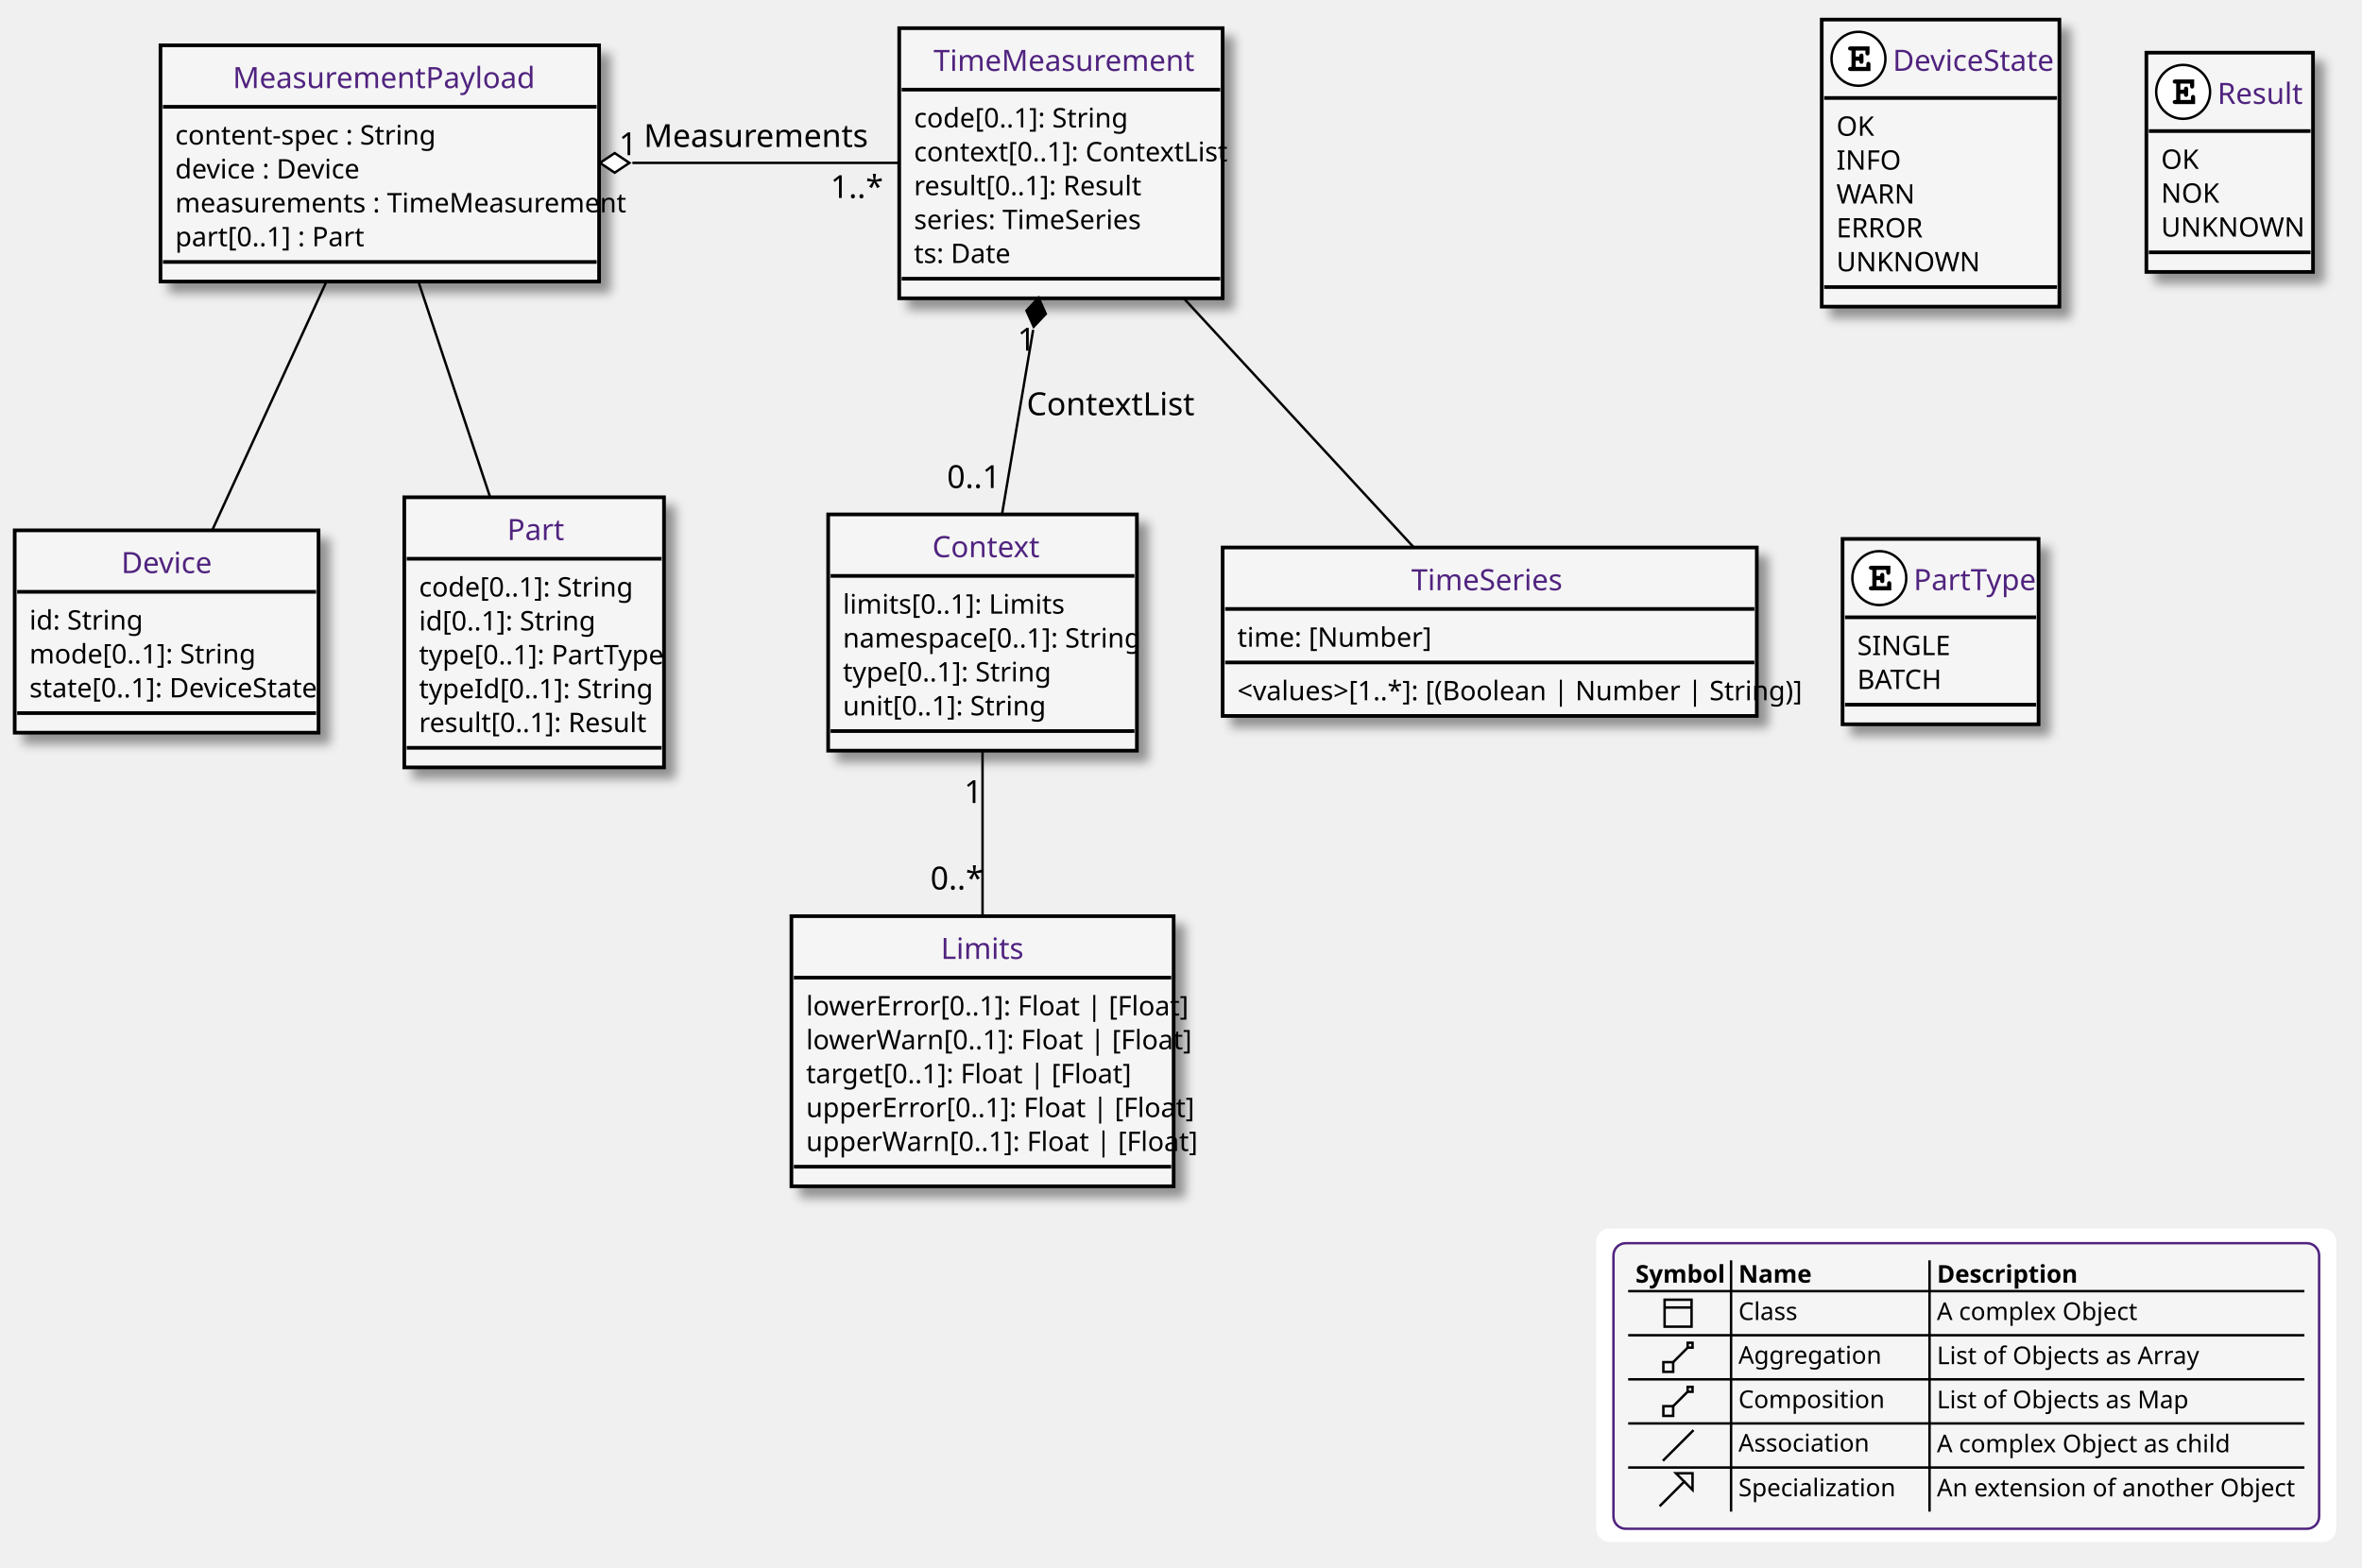
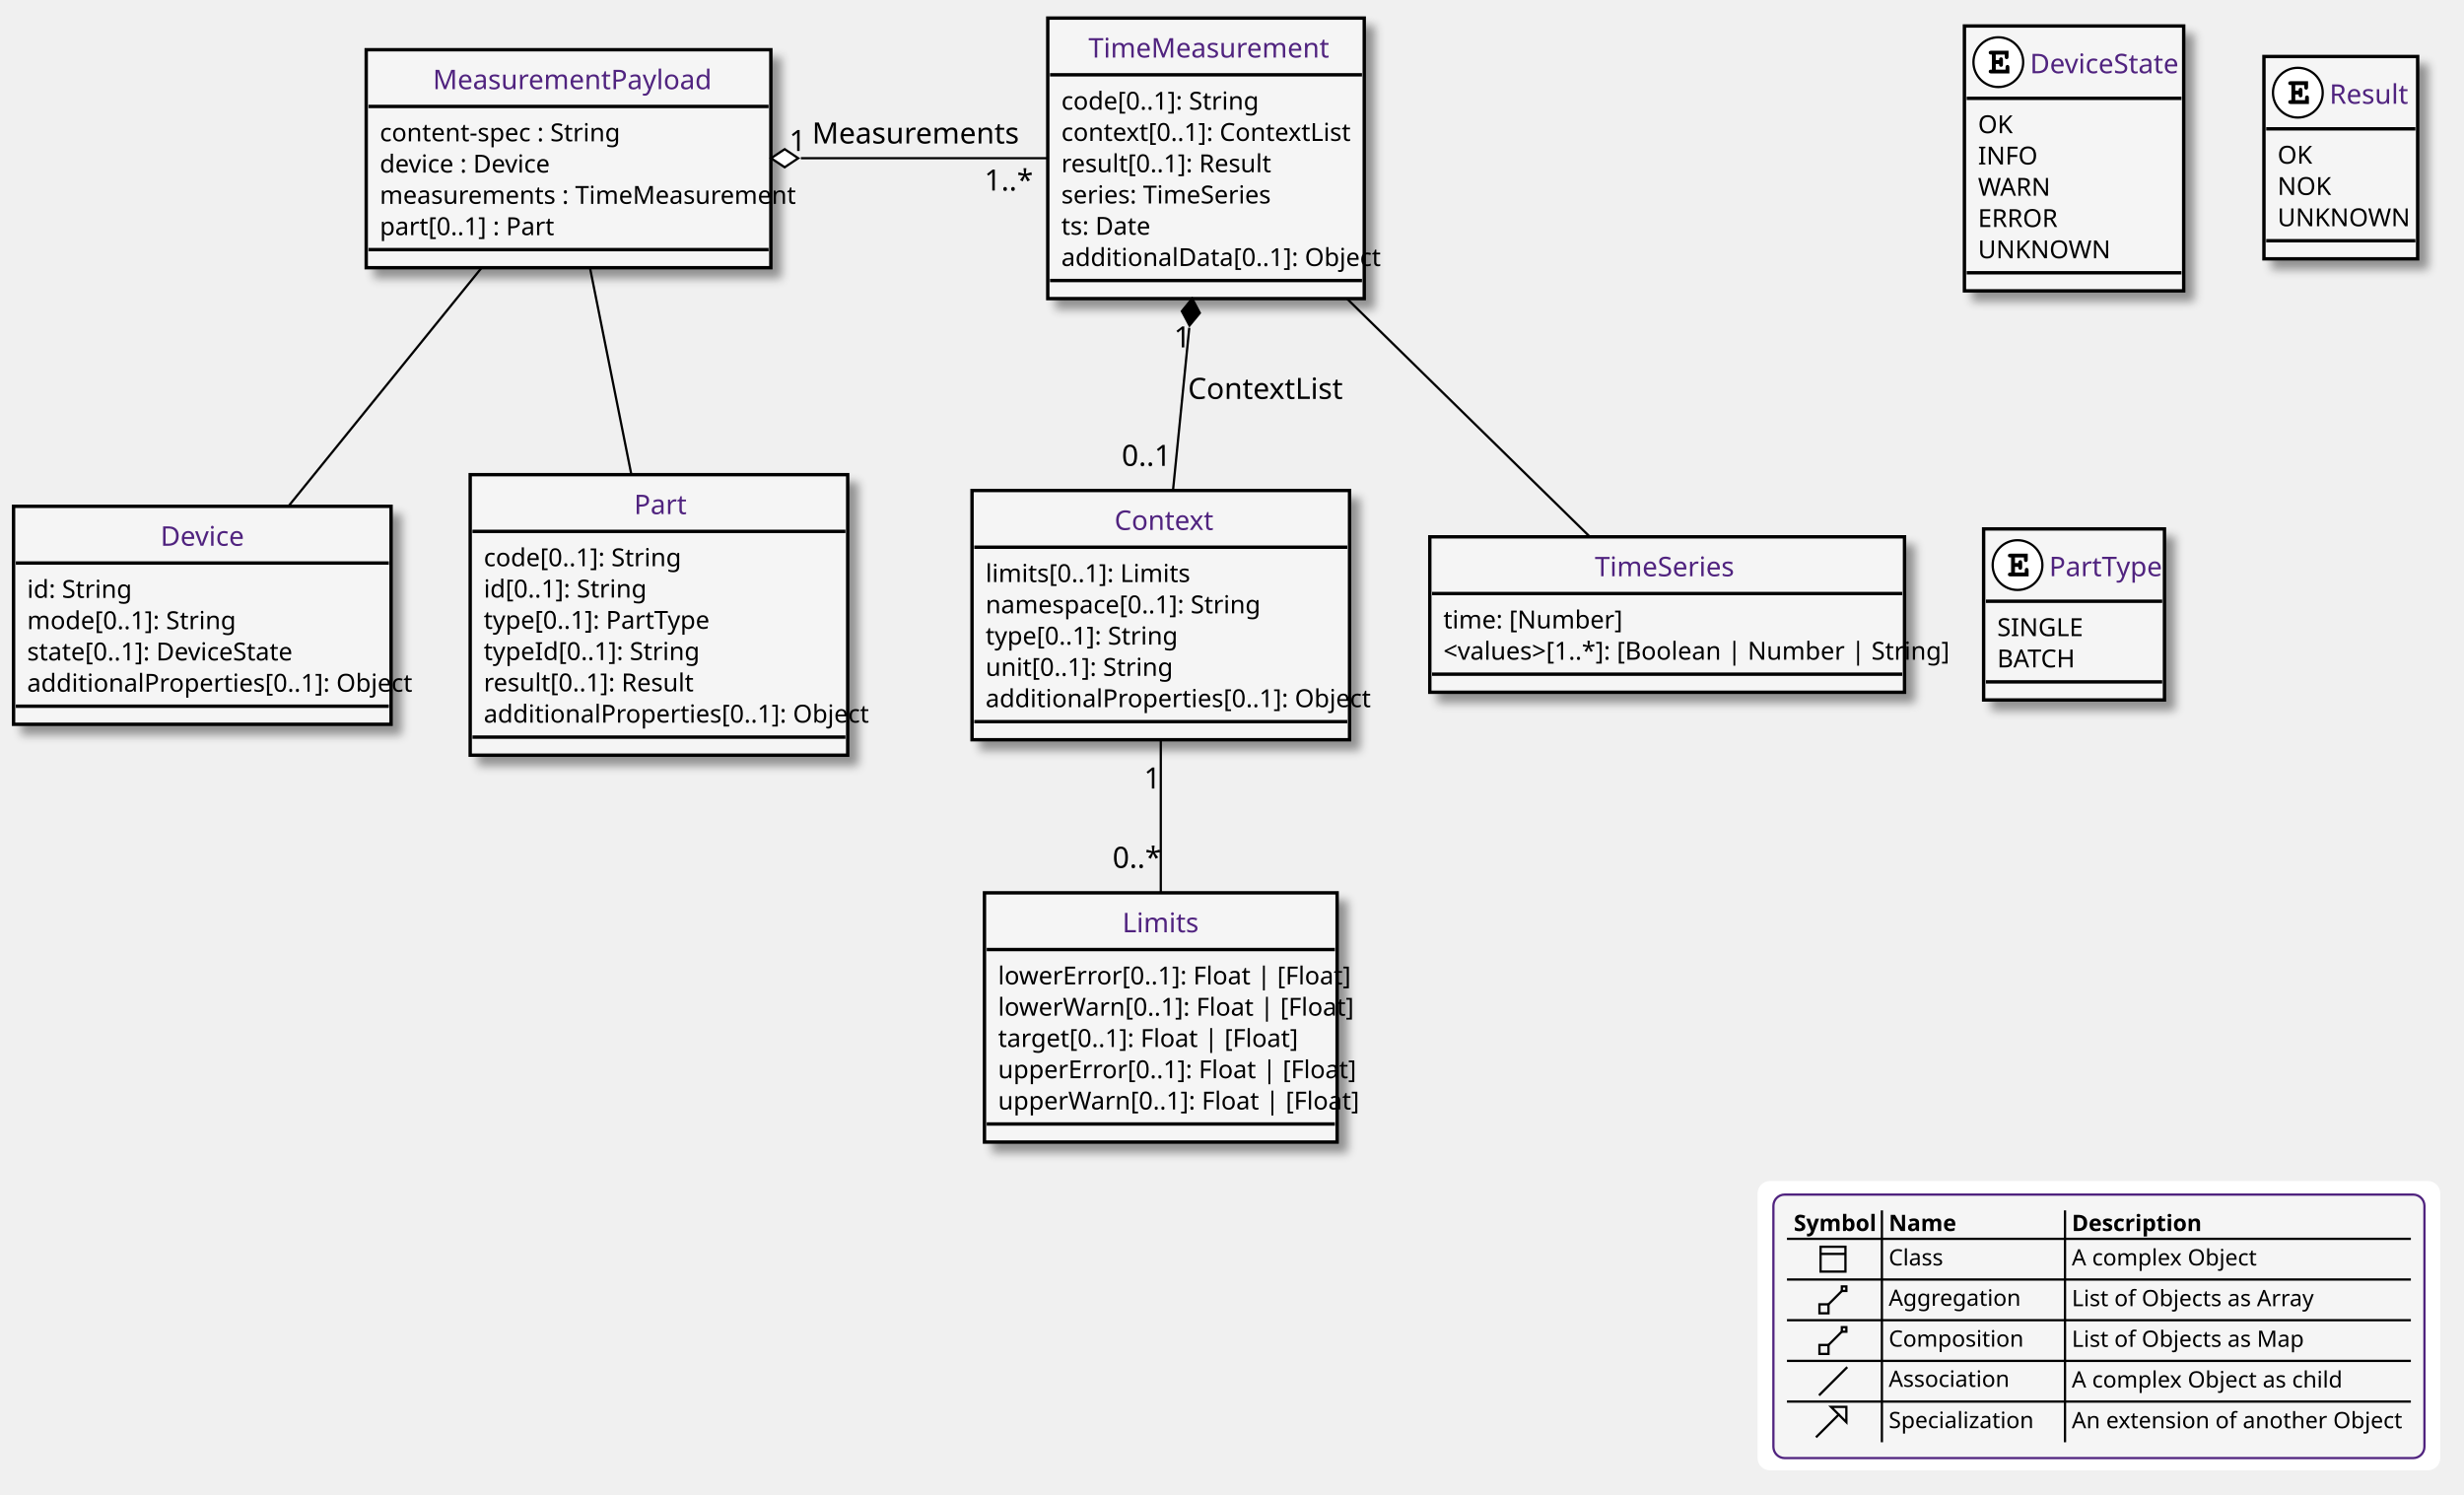
- <svg xmlns="http://www.w3.org/2000/svg" contentScriptType="application/ecmascript" contentStyleType="text/css" height="640px" preserveAspectRatio="none" style="width:964px;height:640px;" version="1.1" viewBox="0 0 964 640" width="964px" zoomAndPan="magnify">
+ <svg xmlns="http://www.w3.org/2000/svg" contentScriptType="application/ecmascript" contentStyleType="text/css" height="661px" preserveAspectRatio="none" style="width:1090px;height:661px;" version="1.1" viewBox="0 0 1090 661" width="1090px" zoomAndPan="magnify">
  <defs>
-     <filter height="300%" id="fzec1a12ocsfh" width="300%" x="-1" y="-1">
+     <filter height="300%" id="f153x2ubafieo0" width="300%" x="-1" y="-1">
      <feGaussianBlur result="blurOut" stdDeviation="2.0" />
      <feColorMatrix in="blurOut" result="blurOut2" type="matrix" values="0 0 0 0 0 0 0 0 0 0 0 0 0 0 0 0 0 0 .4 0" />
      <feOffset dx="4.0" dy="4.0" in="blurOut2" result="blurOut3" />
      <feBlend in="SourceGraphic" in2="blurOut3" mode="normal" />
    </filter>
  </defs>
  <g>
-     <rect fill="#F5F5F5" filter="url(#fzec1a12ocsfh)" height="82.602" id="Device" style="stroke: #000000; stroke-width: 1.5;" width="124" x="6" y="216.5" />
-     <text fill="#50237F" font-family="sans-serif" font-size="12" lengthAdjust="spacingAndGlyphs" textLength="37" x="49.5" y="233.957">Device</text>
-     <line style="stroke: #000000; stroke-width: 1.5;" x1="7" x2="129" y1="241.594" y2="241.594" />
-     <text fill="#000000" font-family="sans-serif" font-size="11" lengthAdjust="spacingAndGlyphs" textLength="42" x="12" y="257.013">id: String</text>
-     <text fill="#000000" font-family="sans-serif" font-size="11" lengthAdjust="spacingAndGlyphs" textLength="84" x="12" y="270.849">mode[0..1]: String</text>
-     <text fill="#000000" font-family="sans-serif" font-size="11" lengthAdjust="spacingAndGlyphs" textLength="112" x="12" y="284.685">state[0..1]: DeviceState</text>
-     <line style="stroke: #000000; stroke-width: 1.5;" x1="7" x2="129" y1="291.102" y2="291.102" />
-     <rect fill="#F5F5F5" filter="url(#fzec1a12ocsfh)" height="96.438" id="Context" style="stroke: #000000; stroke-width: 1.5;" width="126" x="338" y="210" />
-     <text fill="#50237F" font-family="sans-serif" font-size="12" lengthAdjust="spacingAndGlyphs" textLength="41" x="380.5" y="227.457">Context</text>
-     <line style="stroke: #000000; stroke-width: 1.5;" x1="339" x2="463" y1="235.094" y2="235.094" />
-     <text fill="#000000" font-family="sans-serif" font-size="11" lengthAdjust="spacingAndGlyphs" textLength="80" x="344" y="250.513">limits[0..1]: Limits</text>
-     <text fill="#000000" font-family="sans-serif" font-size="11" lengthAdjust="spacingAndGlyphs" textLength="114" x="344" y="264.349">namespace[0..1]: String</text>
-     <text fill="#000000" font-family="sans-serif" font-size="11" lengthAdjust="spacingAndGlyphs" textLength="79" x="344" y="278.185">type[0..1]: String</text>
-     <text fill="#000000" font-family="sans-serif" font-size="11" lengthAdjust="spacingAndGlyphs" textLength="75" x="344" y="292.021">unit[0..1]: String</text>
-     <line style="stroke: #000000; stroke-width: 1.5;" x1="339" x2="463" y1="298.438" y2="298.438" />
-     <rect fill="#F5F5F5" filter="url(#fzec1a12ocsfh)" height="110.273" id="Limits" style="stroke: #000000; stroke-width: 1.5;" width="156" x="323" y="374" />
-     <text fill="#50237F" font-family="sans-serif" font-size="12" lengthAdjust="spacingAndGlyphs" textLength="34" x="384" y="391.457">Limits</text>
-     <line style="stroke: #000000; stroke-width: 1.5;" x1="324" x2="478" y1="399.094" y2="399.094" />
-     <text fill="#000000" font-family="sans-serif" font-size="11" lengthAdjust="spacingAndGlyphs" textLength="142" x="329" y="414.513">lowerError[0..1]: Float | [Float]</text>
-     <text fill="#000000" font-family="sans-serif" font-size="11" lengthAdjust="spacingAndGlyphs" textLength="144" x="329" y="428.349">lowerWarn[0..1]: Float | [Float]</text>
-     <text fill="#000000" font-family="sans-serif" font-size="11" lengthAdjust="spacingAndGlyphs" textLength="121" x="329" y="442.185">target[0..1]:  Float | [Float]</text>
-     <text fill="#000000" font-family="sans-serif" font-size="11" lengthAdjust="spacingAndGlyphs" textLength="142" x="329" y="456.021">upperError[0..1]: Float | [Float]</text>
-     <text fill="#000000" font-family="sans-serif" font-size="11" lengthAdjust="spacingAndGlyphs" textLength="144" x="329" y="469.856">upperWarn[0..1]: Float | [Float]</text>
-     <line style="stroke: #000000; stroke-width: 1.5;" x1="324" x2="478" y1="476.273" y2="476.273" />
-     <rect fill="#F5F5F5" filter="url(#fzec1a12ocsfh)" height="110.273" id="Part" style="stroke: #000000; stroke-width: 1.5;" width="106" x="165" y="203" />
-     <text fill="#50237F" font-family="sans-serif" font-size="12" lengthAdjust="spacingAndGlyphs" textLength="22" x="207" y="220.457">Part</text>
-     <line style="stroke: #000000; stroke-width: 1.5;" x1="166" x2="270" y1="228.094" y2="228.094" />
-     <text fill="#000000" font-family="sans-serif" font-size="11" lengthAdjust="spacingAndGlyphs" textLength="82" x="171" y="243.513">code[0..1]: String</text>
-     <text fill="#000000" font-family="sans-serif" font-size="11" lengthAdjust="spacingAndGlyphs" textLength="66" x="171" y="257.349">id[0..1]: String</text>
-     <text fill="#000000" font-family="sans-serif" font-size="11" lengthAdjust="spacingAndGlyphs" textLength="94" x="171" y="271.185">type[0..1]: PartType</text>
-     <text fill="#000000" font-family="sans-serif" font-size="11" lengthAdjust="spacingAndGlyphs" textLength="87" x="171" y="285.021">typeId[0..1]: String</text>
-     <text fill="#000000" font-family="sans-serif" font-size="11" lengthAdjust="spacingAndGlyphs" textLength="87" x="171" y="298.856">result[0..1]: Result</text>
-     <line style="stroke: #000000; stroke-width: 1.5;" x1="166" x2="270" y1="305.273" y2="305.273" />
-     <rect fill="#F5F5F5" filter="url(#fzec1a12ocsfh)" height="117.18" id="DeviceState" style="stroke: #000000; stroke-width: 1.5;" width="97" x="743.5" y="8" />
-     <ellipse cx="758.5" cy="24" fill="#FFFFFF" rx="11" ry="11" style="stroke: #000000; stroke-width: 1.0;" />
-     <path d="M757.359,24.797 L757.359,27.297 L761.688,27.297 L761.688,26.375 Q761.688,25.766 761.93,25.5 Q762.172,25.234 762.547,25.234 Q762.922,25.234 763.156,25.5 Q763.391,25.766 763.391,26.375 L763.391,29 L755.391,29 Q754.766,29 754.508,28.766 Q754.25,28.531 754.25,28.141 Q754.25,27.766 754.516,27.531 Q754.781,27.297 755.391,27.297 L755.656,27.297 L755.656,20.641 L755.391,20.641 Q754.766,20.641 754.508,20.406 Q754.25,20.172 754.25,19.781 Q754.25,19.406 754.508,19.172 Q754.766,18.938 755.391,18.938 L763.016,18.938 L763.016,21.531 Q763.016,22.141 762.789,22.398 Q762.562,22.656 762.172,22.656 Q761.797,22.656 761.562,22.398 Q761.328,22.141 761.328,21.531 L761.328,20.641 L757.359,20.641 L757.359,23.094 L758.844,23.094 Q758.844,22.438 758.969,22.25 Q759.234,21.844 759.703,21.844 Q760.078,21.844 760.312,22.102 Q760.547,22.359 760.547,22.969 L760.547,24.938 Q760.547,25.484 760.422,25.672 Q760.156,26.062 759.703,26.062 Q759.234,26.062 758.969,25.656 Q758.844,25.469 758.844,24.797 L757.359,24.797 Z " />
-     <text fill="#50237F" font-family="sans-serif" font-size="12" lengthAdjust="spacingAndGlyphs" textLength="65" x="772.5" y="28.91">DeviceState</text>
-     <line style="stroke: #000000; stroke-width: 1.5;" x1="744.5" x2="839.5" y1="40" y2="40" />
-     <text fill="#000000" font-family="sans-serif" font-size="11" lengthAdjust="spacingAndGlyphs" textLength="15" x="749.5" y="55.419">OK</text>
-     <text fill="#000000" font-family="sans-serif" font-size="11" lengthAdjust="spacingAndGlyphs" textLength="23" x="749.5" y="69.255">INFO</text>
-     <text fill="#000000" font-family="sans-serif" font-size="11" lengthAdjust="spacingAndGlyphs" textLength="32" x="749.5" y="83.091">WARN</text>
-     <text fill="#000000" font-family="sans-serif" font-size="11" lengthAdjust="spacingAndGlyphs" textLength="35" x="749.5" y="96.927">ERROR</text>
-     <text fill="#000000" font-family="sans-serif" font-size="11" lengthAdjust="spacingAndGlyphs" textLength="53" x="749.5" y="110.763">UNKNOWN</text>
-     <line style="stroke: #000000; stroke-width: 1.5;" x1="744.5" x2="839.5" y1="117.18" y2="117.18" />
-     <rect fill="#F5F5F5" filter="url(#fzec1a12ocsfh)" height="89.508" id="Result" style="stroke: #000000; stroke-width: 1.5;" width="68" x="876" y="21.5" />
-     <ellipse cx="891" cy="37.5" fill="#FFFFFF" rx="11" ry="11" style="stroke: #000000; stroke-width: 1.0;" />
-     <path d="M889.859,38.297 L889.859,40.797 L894.188,40.797 L894.188,39.875 Q894.188,39.266 894.43,39 Q894.672,38.734 895.047,38.734 Q895.422,38.734 895.656,39 Q895.891,39.266 895.891,39.875 L895.891,42.5 L887.891,42.5 Q887.266,42.5 887.008,42.266 Q886.75,42.031 886.75,41.641 Q886.75,41.266 887.016,41.031 Q887.281,40.797 887.891,40.797 L888.156,40.797 L888.156,34.141 L887.891,34.141 Q887.266,34.141 887.008,33.906 Q886.75,33.672 886.75,33.281 Q886.75,32.906 887.008,32.672 Q887.266,32.438 887.891,32.438 L895.516,32.438 L895.516,35.031 Q895.516,35.641 895.289,35.898 Q895.062,36.156 894.672,36.156 Q894.297,36.156 894.062,35.898 Q893.828,35.641 893.828,35.031 L893.828,34.141 L889.859,34.141 L889.859,36.594 L891.344,36.594 Q891.344,35.938 891.469,35.75 Q891.734,35.344 892.203,35.344 Q892.578,35.344 892.812,35.602 Q893.047,35.859 893.047,36.469 L893.047,38.438 Q893.047,38.984 892.922,39.172 Q892.656,39.562 892.203,39.562 Q891.734,39.562 891.469,39.156 Q891.344,38.969 891.344,38.297 L889.859,38.297 Z " />
-     <text fill="#50237F" font-family="sans-serif" font-size="12" lengthAdjust="spacingAndGlyphs" textLength="36" x="905" y="42.41">Result</text>
-     <line style="stroke: #000000; stroke-width: 1.5;" x1="877" x2="943" y1="53.5" y2="53.5" />
-     <text fill="#000000" font-family="sans-serif" font-size="11" lengthAdjust="spacingAndGlyphs" textLength="15" x="882" y="68.919">OK</text>
-     <text fill="#000000" font-family="sans-serif" font-size="11" lengthAdjust="spacingAndGlyphs" textLength="22" x="882" y="82.755">NOK</text>
-     <text fill="#000000" font-family="sans-serif" font-size="11" lengthAdjust="spacingAndGlyphs" textLength="53" x="882" y="96.591">UNKNOWN</text>
-     <line style="stroke: #000000; stroke-width: 1.5;" x1="877" x2="943" y1="103.008" y2="103.008" />
-     <rect fill="#F5F5F5" filter="url(#fzec1a12ocsfh)" height="75.672" id="PartType" style="stroke: #000000; stroke-width: 1.5;" width="80" x="752" y="220" />
-     <ellipse cx="767" cy="236" fill="#FFFFFF" rx="11" ry="11" style="stroke: #000000; stroke-width: 1.0;" />
-     <path d="M765.859,236.797 L765.859,239.297 L770.188,239.297 L770.188,238.375 Q770.188,237.766 770.43,237.5 Q770.672,237.234 771.047,237.234 Q771.422,237.234 771.656,237.5 Q771.891,237.766 771.891,238.375 L771.891,241 L763.891,241 Q763.266,241 763.008,240.766 Q762.75,240.531 762.75,240.141 Q762.75,239.766 763.016,239.531 Q763.281,239.297 763.891,239.297 L764.156,239.297 L764.156,232.641 L763.891,232.641 Q763.266,232.641 763.008,232.406 Q762.75,232.172 762.75,231.781 Q762.75,231.406 763.008,231.172 Q763.266,230.938 763.891,230.938 L771.516,230.938 L771.516,233.531 Q771.516,234.141 771.289,234.398 Q771.062,234.656 770.672,234.656 Q770.297,234.656 770.062,234.398 Q769.828,234.141 769.828,233.531 L769.828,232.641 L765.859,232.641 L765.859,235.094 L767.344,235.094 Q767.344,234.438 767.469,234.25 Q767.734,233.844 768.203,233.844 Q768.578,233.844 768.812,234.102 Q769.047,234.359 769.047,234.969 L769.047,236.938 Q769.047,237.484 768.922,237.672 Q768.656,238.062 768.203,238.062 Q767.734,238.062 767.469,237.656 Q767.344,237.469 767.344,236.797 L765.859,236.797 Z " />
-     <text fill="#50237F" font-family="sans-serif" font-size="12" lengthAdjust="spacingAndGlyphs" textLength="48" x="781" y="240.91">PartType</text>
-     <line style="stroke: #000000; stroke-width: 1.5;" x1="753" x2="831" y1="252" y2="252" />
-     <text fill="#000000" font-family="sans-serif" font-size="11" lengthAdjust="spacingAndGlyphs" textLength="36" x="758" y="267.419">SINGLE</text>
-     <text fill="#000000" font-family="sans-serif" font-size="11" lengthAdjust="spacingAndGlyphs" textLength="35" x="758" y="281.255">BATCH</text>
-     <line style="stroke: #000000; stroke-width: 1.5;" x1="753" x2="831" y1="287.672" y2="287.672" />
-     <rect fill="#F5F5F5" filter="url(#fzec1a12ocsfh)" height="96.438" id="MeasurementPayload" style="stroke: #000000; stroke-width: 1.5;" width="179" x="65.5" y="18.5" />
-     <text fill="#50237F" font-family="sans-serif" font-size="12" lengthAdjust="spacingAndGlyphs" textLength="120" x="95" y="35.957">MeasurementPayload</text>
-     <line style="stroke: #000000; stroke-width: 1.5;" x1="66.5" x2="243.5" y1="43.594" y2="43.594" />
-     <text fill="#000000" font-family="sans-serif" font-size="11" lengthAdjust="spacingAndGlyphs" textLength="101" x="71.5" y="59.013">content-spec : String</text>
-     <text fill="#000000" font-family="sans-serif" font-size="11" lengthAdjust="spacingAndGlyphs" textLength="74" x="71.5" y="72.849">device : Device</text>
-     <text fill="#000000" font-family="sans-serif" font-size="11" lengthAdjust="spacingAndGlyphs" textLength="167" x="71.5" y="86.685">measurements : TimeMeasurement</text>
-     <text fill="#000000" font-family="sans-serif" font-size="11" lengthAdjust="spacingAndGlyphs" textLength="71" x="71.5" y="100.52">part[0..1] : Part</text>
-     <line style="stroke: #000000; stroke-width: 1.5;" x1="66.5" x2="243.5" y1="106.938" y2="106.938" />
-     <rect fill="#F5F5F5" filter="url(#fzec1a12ocsfh)" height="110.273" id="TimeMeasurement" style="stroke: #000000; stroke-width: 1.5;" width="132" x="367" y="11.5" />
-     <text fill="#50237F" font-family="sans-serif" font-size="12" lengthAdjust="spacingAndGlyphs" textLength="104" x="381" y="28.957">TimeMeasurement</text>
-     <line style="stroke: #000000; stroke-width: 1.5;" x1="368" x2="498" y1="36.594" y2="36.594" />
-     <text fill="#000000" font-family="sans-serif" font-size="11" lengthAdjust="spacingAndGlyphs" textLength="82" x="373" y="52.013">code[0..1]: String</text>
-     <text fill="#000000" font-family="sans-serif" font-size="11" lengthAdjust="spacingAndGlyphs" textLength="120" x="373" y="65.849">context[0..1]: ContextList</text>
-     <text fill="#000000" font-family="sans-serif" font-size="11" lengthAdjust="spacingAndGlyphs" textLength="87" x="373" y="79.685">result[0..1]: Result</text>
-     <text fill="#000000" font-family="sans-serif" font-size="11" lengthAdjust="spacingAndGlyphs" textLength="89" x="373" y="93.52">series: TimeSeries</text>
-     <text fill="#000000" font-family="sans-serif" font-size="11" lengthAdjust="spacingAndGlyphs" textLength="37" x="373" y="107.356">ts: Date</text>
-     <line style="stroke: #000000; stroke-width: 1.5;" x1="368" x2="498" y1="113.773" y2="113.773" />
-     <rect fill="#F5F5F5" filter="url(#fzec1a12ocsfh)" height="68.766" id="TimeSeries" style="stroke: #000000; stroke-width: 1.5;" width="218" x="499" y="223.5" />
-     <text fill="#50237F" font-family="sans-serif" font-size="12" lengthAdjust="spacingAndGlyphs" textLength="64" x="576" y="240.957">TimeSeries</text>
-     <line style="stroke: #000000; stroke-width: 1.5;" x1="500" x2="716" y1="248.594" y2="248.594" />
-     <text fill="#000000" font-family="sans-serif" font-size="11" lengthAdjust="spacingAndGlyphs" textLength="68" x="505" y="264.013">time: [Number]</text>
-     <line style="stroke: #000000; stroke-width: 1.5;" x1="500" x2="716" y1="270.43" y2="270.43" />
-     <text fill="#000000" font-family="sans-serif" font-size="11" lengthAdjust="spacingAndGlyphs" textLength="206" x="505" y="285.849">&lt;values&gt;[1..*]: [(Boolean | Number | String)]</text>
-     <path d="M401,306.076 C401,327.074 401,351.937 401,373.715 " fill="none" id="Context-Limits" style="stroke: #000000; stroke-width: 1.0;" />
-     <text fill="#000000" font-family="sans-serif" font-size="13" lengthAdjust="spacingAndGlyphs" textLength="7" x="393.486" y="327.801">1</text>
-     <text fill="#000000" font-family="sans-serif" font-size="13" lengthAdjust="spacingAndGlyphs" textLength="20" x="379.719" y="363.107">0..*</text>
-     <path d="M421.659,134.659 C417.455,159.556 412.78,187.238 408.943,209.964 " fill="none" id="TimeMeasurement-Context" style="stroke: #000000; stroke-width: 1.0;" />
-     <polygon fill="#000000" points="423.873,121.549,418.929,126.799,421.874,133.381,426.818,128.131,423.873,121.549" style="stroke: #000000; stroke-width: 1.0;" />
-     <text fill="#000000" font-family="sans-serif" font-size="13" lengthAdjust="spacingAndGlyphs" textLength="66" x="419" y="169.495">ContextList</text>
-     <text fill="#000000" font-family="sans-serif" font-size="13" lengthAdjust="spacingAndGlyphs" textLength="7" x="415.255" y="143.127">1</text>
-     <text fill="#000000" font-family="sans-serif" font-size="13" lengthAdjust="spacingAndGlyphs" textLength="22" x="386.494" y="199.222">0..1</text>
-     <path d="M133.271,114.83 C118.927,146.073 100.328,186.585 86.655,216.367 " fill="none" id="MeasurementPayload-Device" style="stroke: #000000; stroke-width: 1.0;" />
-     <path d="M170.735,114.83 C179.628,141.579 190.779,175.121 200.017,202.907 " fill="none" id="MeasurementPayload-Part" style="stroke: #000000; stroke-width: 1.0;" />
-     <path d="M258.087,66.5 C294.437,66.5 334.305,66.5 366.786,66.5 " fill="none" id="MeasurementPayload-TimeMeasurement" style="stroke: #000000; stroke-width: 1.0;" />
-     <polygon fill="#FFFFFF" points="244.875,66.5,250.875,70.5,256.875,66.5,250.875,62.5,244.875,66.5" style="stroke: #000000; stroke-width: 1.0;" />
-     <text fill="#000000" font-family="sans-serif" font-size="13" lengthAdjust="spacingAndGlyphs" textLength="86" x="262.75" y="59.995">Measurements</text>
-     <text fill="#000000" font-family="sans-serif" font-size="13" lengthAdjust="spacingAndGlyphs" textLength="7" x="252.608" y="63.329">1</text>
-     <text fill="#000000" font-family="sans-serif" font-size="13" lengthAdjust="spacingAndGlyphs" textLength="20" x="338.926" y="80.824">1..*</text>
-     <path d="M482.914,121.549 C513.222,154.368 550.957,195.231 577.011,223.443 " fill="none" id="TimeMeasurement-TimeSeries" style="stroke: #000000; stroke-width: 1.0;" />
-     <rect fill="#FFFFFF" height="127" rx="5" ry="5" style="stroke: #FFFFFF; stroke-width: 1.0;" width="301" x="652" y="502" />
-     <svg x="658" y="507">
+     <rect fill="#F5F5F5" filter="url(#f153x2ubafieo0)" height="96.438" id="Device" style="stroke: #000000; stroke-width: 1.5;" width="167" x="6" y="224" />
+     <text fill="#50237F" font-family="sans-serif" font-size="12" lengthAdjust="spacingAndGlyphs" textLength="37" x="71" y="241.457">Device</text>
+     <line style="stroke: #000000; stroke-width: 1.5;" x1="7" x2="172" y1="249.094" y2="249.094" />
+     <text fill="#000000" font-family="sans-serif" font-size="11" lengthAdjust="spacingAndGlyphs" textLength="42" x="12" y="264.513">id: String</text>
+     <text fill="#000000" font-family="sans-serif" font-size="11" lengthAdjust="spacingAndGlyphs" textLength="84" x="12" y="278.349">mode[0..1]: String</text>
+     <text fill="#000000" font-family="sans-serif" font-size="11" lengthAdjust="spacingAndGlyphs" textLength="112" x="12" y="292.185">state[0..1]: DeviceState</text>
+     <text fill="#000000" font-family="sans-serif" font-size="11" lengthAdjust="spacingAndGlyphs" textLength="155" x="12" y="306.021">additionalProperties[0..1]: Object</text>
+     <line style="stroke: #000000; stroke-width: 1.5;" x1="7" x2="172" y1="312.438" y2="312.438" />
+     <rect fill="#F5F5F5" filter="url(#f153x2ubafieo0)" height="110.273" id="Context" style="stroke: #000000; stroke-width: 1.5;" width="167" x="430" y="217" />
+     <text fill="#50237F" font-family="sans-serif" font-size="12" lengthAdjust="spacingAndGlyphs" textLength="41" x="493" y="234.457">Context</text>
+     <line style="stroke: #000000; stroke-width: 1.5;" x1="431" x2="596" y1="242.094" y2="242.094" />
+     <text fill="#000000" font-family="sans-serif" font-size="11" lengthAdjust="spacingAndGlyphs" textLength="80" x="436" y="257.513">limits[0..1]: Limits</text>
+     <text fill="#000000" font-family="sans-serif" font-size="11" lengthAdjust="spacingAndGlyphs" textLength="114" x="436" y="271.349">namespace[0..1]: String</text>
+     <text fill="#000000" font-family="sans-serif" font-size="11" lengthAdjust="spacingAndGlyphs" textLength="79" x="436" y="285.185">type[0..1]: String</text>
+     <text fill="#000000" font-family="sans-serif" font-size="11" lengthAdjust="spacingAndGlyphs" textLength="75" x="436" y="299.021">unit[0..1]: String</text>
+     <text fill="#000000" font-family="sans-serif" font-size="11" lengthAdjust="spacingAndGlyphs" textLength="155" x="436" y="312.856">additionalProperties[0..1]: Object</text>
+     <line style="stroke: #000000; stroke-width: 1.5;" x1="431" x2="596" y1="319.273" y2="319.273" />
+     <rect fill="#F5F5F5" filter="url(#f153x2ubafieo0)" height="110.273" id="Limits" style="stroke: #000000; stroke-width: 1.5;" width="156" x="435.5" y="395" />
+     <text fill="#50237F" font-family="sans-serif" font-size="12" lengthAdjust="spacingAndGlyphs" textLength="34" x="496.5" y="412.457">Limits</text>
+     <line style="stroke: #000000; stroke-width: 1.5;" x1="436.5" x2="590.5" y1="420.094" y2="420.094" />
+     <text fill="#000000" font-family="sans-serif" font-size="11" lengthAdjust="spacingAndGlyphs" textLength="142" x="441.5" y="435.513">lowerError[0..1]: Float | [Float]</text>
+     <text fill="#000000" font-family="sans-serif" font-size="11" lengthAdjust="spacingAndGlyphs" textLength="144" x="441.5" y="449.349">lowerWarn[0..1]: Float | [Float]</text>
+     <text fill="#000000" font-family="sans-serif" font-size="11" lengthAdjust="spacingAndGlyphs" textLength="121" x="441.5" y="463.185">target[0..1]:  Float | [Float]</text>
+     <text fill="#000000" font-family="sans-serif" font-size="11" lengthAdjust="spacingAndGlyphs" textLength="142" x="441.5" y="477.021">upperError[0..1]: Float | [Float]</text>
+     <text fill="#000000" font-family="sans-serif" font-size="11" lengthAdjust="spacingAndGlyphs" textLength="144" x="441.5" y="490.856">upperWarn[0..1]: Float | [Float]</text>
+     <line style="stroke: #000000; stroke-width: 1.5;" x1="436.5" x2="590.5" y1="497.273" y2="497.273" />
+     <rect fill="#F5F5F5" filter="url(#f153x2ubafieo0)" height="124.109" id="Part" style="stroke: #000000; stroke-width: 1.5;" width="167" x="208" y="210" />
+     <text fill="#50237F" font-family="sans-serif" font-size="12" lengthAdjust="spacingAndGlyphs" textLength="22" x="280.5" y="227.457">Part</text>
+     <line style="stroke: #000000; stroke-width: 1.5;" x1="209" x2="374" y1="235.094" y2="235.094" />
+     <text fill="#000000" font-family="sans-serif" font-size="11" lengthAdjust="spacingAndGlyphs" textLength="82" x="214" y="250.513">code[0..1]: String</text>
+     <text fill="#000000" font-family="sans-serif" font-size="11" lengthAdjust="spacingAndGlyphs" textLength="66" x="214" y="264.349">id[0..1]: String</text>
+     <text fill="#000000" font-family="sans-serif" font-size="11" lengthAdjust="spacingAndGlyphs" textLength="94" x="214" y="278.185">type[0..1]: PartType</text>
+     <text fill="#000000" font-family="sans-serif" font-size="11" lengthAdjust="spacingAndGlyphs" textLength="87" x="214" y="292.021">typeId[0..1]: String</text>
+     <text fill="#000000" font-family="sans-serif" font-size="11" lengthAdjust="spacingAndGlyphs" textLength="87" x="214" y="305.856">result[0..1]: Result</text>
+     <text fill="#000000" font-family="sans-serif" font-size="11" lengthAdjust="spacingAndGlyphs" textLength="155" x="214" y="319.692">additionalProperties[0..1]: Object</text>
+     <line style="stroke: #000000; stroke-width: 1.5;" x1="209" x2="374" y1="326.109" y2="326.109" />
+     <rect fill="#F5F5F5" filter="url(#f153x2ubafieo0)" height="117.18" id="DeviceState" style="stroke: #000000; stroke-width: 1.5;" width="97" x="869" y="11.5" />
+     <ellipse cx="884" cy="27.5" fill="#FFFFFF" rx="11" ry="11" style="stroke: #000000; stroke-width: 1.0;" />
+     <path d="M882.859,28.297 L882.859,30.797 L887.188,30.797 L887.188,29.875 Q887.188,29.266 887.43,29 Q887.672,28.734 888.047,28.734 Q888.422,28.734 888.656,29 Q888.891,29.266 888.891,29.875 L888.891,32.5 L880.891,32.5 Q880.266,32.5 880.008,32.266 Q879.75,32.031 879.75,31.641 Q879.75,31.266 880.016,31.031 Q880.281,30.797 880.891,30.797 L881.156,30.797 L881.156,24.141 L880.891,24.141 Q880.266,24.141 880.008,23.906 Q879.75,23.672 879.75,23.281 Q879.75,22.906 880.008,22.672 Q880.266,22.438 880.891,22.438 L888.516,22.438 L888.516,25.031 Q888.516,25.641 888.289,25.898 Q888.062,26.156 887.672,26.156 Q887.297,26.156 887.062,25.898 Q886.828,25.641 886.828,25.031 L886.828,24.141 L882.859,24.141 L882.859,26.594 L884.344,26.594 Q884.344,25.938 884.469,25.75 Q884.734,25.344 885.203,25.344 Q885.578,25.344 885.812,25.602 Q886.047,25.859 886.047,26.469 L886.047,28.438 Q886.047,28.984 885.922,29.172 Q885.656,29.562 885.203,29.562 Q884.734,29.562 884.469,29.156 Q884.344,28.969 884.344,28.297 L882.859,28.297 Z " />
+     <text fill="#50237F" font-family="sans-serif" font-size="12" lengthAdjust="spacingAndGlyphs" textLength="65" x="898" y="32.41">DeviceState</text>
+     <line style="stroke: #000000; stroke-width: 1.5;" x1="870" x2="965" y1="43.5" y2="43.5" />
+     <text fill="#000000" font-family="sans-serif" font-size="11" lengthAdjust="spacingAndGlyphs" textLength="15" x="875" y="58.919">OK</text>
+     <text fill="#000000" font-family="sans-serif" font-size="11" lengthAdjust="spacingAndGlyphs" textLength="23" x="875" y="72.755">INFO</text>
+     <text fill="#000000" font-family="sans-serif" font-size="11" lengthAdjust="spacingAndGlyphs" textLength="32" x="875" y="86.591">WARN</text>
+     <text fill="#000000" font-family="sans-serif" font-size="11" lengthAdjust="spacingAndGlyphs" textLength="35" x="875" y="100.427">ERROR</text>
+     <text fill="#000000" font-family="sans-serif" font-size="11" lengthAdjust="spacingAndGlyphs" textLength="53" x="875" y="114.263">UNKNOWN</text>
+     <line style="stroke: #000000; stroke-width: 1.5;" x1="870" x2="965" y1="120.68" y2="120.68" />
+     <rect fill="#F5F5F5" filter="url(#f153x2ubafieo0)" height="89.508" id="Result" style="stroke: #000000; stroke-width: 1.5;" width="68" x="1001.5" y="25" />
+     <ellipse cx="1016.5" cy="41" fill="#FFFFFF" rx="11" ry="11" style="stroke: #000000; stroke-width: 1.0;" />
+     <path d="M1015.359,41.797 L1015.359,44.297 L1019.688,44.297 L1019.688,43.375 Q1019.688,42.766 1019.93,42.5 Q1020.172,42.234 1020.547,42.234 Q1020.922,42.234 1021.156,42.5 Q1021.391,42.766 1021.391,43.375 L1021.391,46 L1013.391,46 Q1012.766,46 1012.508,45.766 Q1012.25,45.531 1012.25,45.141 Q1012.25,44.766 1012.516,44.531 Q1012.781,44.297 1013.391,44.297 L1013.656,44.297 L1013.656,37.641 L1013.391,37.641 Q1012.766,37.641 1012.508,37.406 Q1012.25,37.172 1012.25,36.781 Q1012.25,36.406 1012.508,36.172 Q1012.766,35.938 1013.391,35.938 L1021.016,35.938 L1021.016,38.531 Q1021.016,39.141 1020.789,39.398 Q1020.562,39.656 1020.172,39.656 Q1019.797,39.656 1019.562,39.398 Q1019.328,39.141 1019.328,38.531 L1019.328,37.641 L1015.359,37.641 L1015.359,40.094 L1016.844,40.094 Q1016.844,39.438 1016.969,39.25 Q1017.234,38.844 1017.703,38.844 Q1018.078,38.844 1018.312,39.102 Q1018.547,39.359 1018.547,39.969 L1018.547,41.938 Q1018.547,42.484 1018.422,42.672 Q1018.156,43.062 1017.703,43.062 Q1017.234,43.062 1016.969,42.656 Q1016.844,42.469 1016.844,41.797 L1015.359,41.797 Z " />
+     <text fill="#50237F" font-family="sans-serif" font-size="12" lengthAdjust="spacingAndGlyphs" textLength="36" x="1030.5" y="45.91">Result</text>
+     <line style="stroke: #000000; stroke-width: 1.5;" x1="1002.5" x2="1068.5" y1="57" y2="57" />
+     <text fill="#000000" font-family="sans-serif" font-size="11" lengthAdjust="spacingAndGlyphs" textLength="15" x="1007.5" y="72.419">OK</text>
+     <text fill="#000000" font-family="sans-serif" font-size="11" lengthAdjust="spacingAndGlyphs" textLength="22" x="1007.5" y="86.255">NOK</text>
+     <text fill="#000000" font-family="sans-serif" font-size="11" lengthAdjust="spacingAndGlyphs" textLength="53" x="1007.5" y="100.091">UNKNOWN</text>
+     <line style="stroke: #000000; stroke-width: 1.5;" x1="1002.5" x2="1068.5" y1="106.508" y2="106.508" />
+     <rect fill="#F5F5F5" filter="url(#f153x2ubafieo0)" height="75.672" id="PartType" style="stroke: #000000; stroke-width: 1.5;" width="80" x="877.5" y="234" />
+     <ellipse cx="892.5" cy="250" fill="#FFFFFF" rx="11" ry="11" style="stroke: #000000; stroke-width: 1.0;" />
+     <path d="M891.359,250.797 L891.359,253.297 L895.688,253.297 L895.688,252.375 Q895.688,251.766 895.93,251.5 Q896.172,251.234 896.547,251.234 Q896.922,251.234 897.156,251.5 Q897.391,251.766 897.391,252.375 L897.391,255 L889.391,255 Q888.766,255 888.508,254.766 Q888.25,254.531 888.25,254.141 Q888.25,253.766 888.516,253.531 Q888.781,253.297 889.391,253.297 L889.656,253.297 L889.656,246.641 L889.391,246.641 Q888.766,246.641 888.508,246.406 Q888.25,246.172 888.25,245.781 Q888.25,245.406 888.508,245.172 Q888.766,244.938 889.391,244.938 L897.016,244.938 L897.016,247.531 Q897.016,248.141 896.789,248.398 Q896.562,248.656 896.172,248.656 Q895.797,248.656 895.562,248.398 Q895.328,248.141 895.328,247.531 L895.328,246.641 L891.359,246.641 L891.359,249.094 L892.844,249.094 Q892.844,248.438 892.969,248.25 Q893.234,247.844 893.703,247.844 Q894.078,247.844 894.312,248.102 Q894.547,248.359 894.547,248.969 L894.547,250.938 Q894.547,251.484 894.422,251.672 Q894.156,252.062 893.703,252.062 Q893.234,252.062 892.969,251.656 Q892.844,251.469 892.844,250.797 L891.359,250.797 Z " />
+     <text fill="#50237F" font-family="sans-serif" font-size="12" lengthAdjust="spacingAndGlyphs" textLength="48" x="906.5" y="254.91">PartType</text>
+     <line style="stroke: #000000; stroke-width: 1.5;" x1="878.5" x2="956.5" y1="266" y2="266" />
+     <text fill="#000000" font-family="sans-serif" font-size="11" lengthAdjust="spacingAndGlyphs" textLength="36" x="883.5" y="281.419">SINGLE</text>
+     <text fill="#000000" font-family="sans-serif" font-size="11" lengthAdjust="spacingAndGlyphs" textLength="35" x="883.5" y="295.255">BATCH</text>
+     <line style="stroke: #000000; stroke-width: 1.5;" x1="878.5" x2="956.5" y1="301.672" y2="301.672" />
+     <rect fill="#F5F5F5" filter="url(#f153x2ubafieo0)" height="96.438" id="MeasurementPayload" style="stroke: #000000; stroke-width: 1.5;" width="179" x="162" y="22" />
+     <text fill="#50237F" font-family="sans-serif" font-size="12" lengthAdjust="spacingAndGlyphs" textLength="120" x="191.5" y="39.457">MeasurementPayload</text>
+     <line style="stroke: #000000; stroke-width: 1.5;" x1="163" x2="340" y1="47.094" y2="47.094" />
+     <text fill="#000000" font-family="sans-serif" font-size="11" lengthAdjust="spacingAndGlyphs" textLength="101" x="168" y="62.513">content-spec : String</text>
+     <text fill="#000000" font-family="sans-serif" font-size="11" lengthAdjust="spacingAndGlyphs" textLength="74" x="168" y="76.349">device : Device</text>
+     <text fill="#000000" font-family="sans-serif" font-size="11" lengthAdjust="spacingAndGlyphs" textLength="167" x="168" y="90.185">measurements : TimeMeasurement</text>
+     <text fill="#000000" font-family="sans-serif" font-size="11" lengthAdjust="spacingAndGlyphs" textLength="71" x="168" y="104.02">part[0..1] : Part</text>
+     <line style="stroke: #000000; stroke-width: 1.5;" x1="163" x2="340" y1="110.438" y2="110.438" />
+     <rect fill="#F5F5F5" filter="url(#f153x2ubafieo0)" height="124.109" id="TimeMeasurement" style="stroke: #000000; stroke-width: 1.5;" width="140" x="463.5" y="8" />
+     <text fill="#50237F" font-family="sans-serif" font-size="12" lengthAdjust="spacingAndGlyphs" textLength="104" x="481.5" y="25.457">TimeMeasurement</text>
+     <line style="stroke: #000000; stroke-width: 1.5;" x1="464.5" x2="602.5" y1="33.094" y2="33.094" />
+     <text fill="#000000" font-family="sans-serif" font-size="11" lengthAdjust="spacingAndGlyphs" textLength="82" x="469.5" y="48.513">code[0..1]: String</text>
+     <text fill="#000000" font-family="sans-serif" font-size="11" lengthAdjust="spacingAndGlyphs" textLength="120" x="469.5" y="62.349">context[0..1]: ContextList</text>
+     <text fill="#000000" font-family="sans-serif" font-size="11" lengthAdjust="spacingAndGlyphs" textLength="87" x="469.5" y="76.185">result[0..1]: Result</text>
+     <text fill="#000000" font-family="sans-serif" font-size="11" lengthAdjust="spacingAndGlyphs" textLength="89" x="469.5" y="90.02">series: TimeSeries</text>
+     <text fill="#000000" font-family="sans-serif" font-size="11" lengthAdjust="spacingAndGlyphs" textLength="37" x="469.5" y="103.856">ts: Date</text>
+     <text fill="#000000" font-family="sans-serif" font-size="11" lengthAdjust="spacingAndGlyphs" textLength="128" x="469.5" y="117.692">additionalData[0..1]: Object</text>
+     <line style="stroke: #000000; stroke-width: 1.5;" x1="464.5" x2="602.5" y1="124.109" y2="124.109" />
+     <rect fill="#F5F5F5" filter="url(#f153x2ubafieo0)" height="68.766" id="TimeSeries" style="stroke: #000000; stroke-width: 1.5;" width="210" x="632.5" y="237.5" />
+     <text fill="#50237F" font-family="sans-serif" font-size="12" lengthAdjust="spacingAndGlyphs" textLength="64" x="705.5" y="254.957">TimeSeries</text>
+     <line style="stroke: #000000; stroke-width: 1.5;" x1="633.5" x2="841.5" y1="262.594" y2="262.594" />
+     <text fill="#000000" font-family="sans-serif" font-size="11" lengthAdjust="spacingAndGlyphs" textLength="68" x="638.5" y="278.013">time: [Number]</text>
+     <text fill="#000000" font-family="sans-serif" font-size="11" lengthAdjust="spacingAndGlyphs" textLength="198" x="638.5" y="291.849">&lt;values&gt;[1..*]: [Boolean | Number | String]</text>
+     <line style="stroke: #000000; stroke-width: 1.5;" x1="633.5" x2="841.5" y1="298.266" y2="298.266" />
+     <path d="M513.5,327.242 C513.5,348.755 513.5,373.441 513.5,394.937 " fill="none" id="Context-Limits" style="stroke: #000000; stroke-width: 1.0;" />
+     <text fill="#000000" font-family="sans-serif" font-size="13" lengthAdjust="spacingAndGlyphs" textLength="7" x="506.052" y="348.845">1</text>
+     <text fill="#000000" font-family="sans-serif" font-size="13" lengthAdjust="spacingAndGlyphs" textLength="20" x="492.156" y="383.963">0..*</text>
+     <path d="M526.096,145.038 C523.72,168.796 521.135,194.654 518.928,216.725 " fill="none" id="TimeMeasurement-Context" style="stroke: #000000; stroke-width: 1.0;" />
+     <polygon fill="#000000" points="527.391,132.093,522.813,137.665,526.196,144.033,530.774,138.462,527.391,132.093" style="stroke: #000000; stroke-width: 1.0;" />
+     <text fill="#000000" font-family="sans-serif" font-size="13" lengthAdjust="spacingAndGlyphs" textLength="66" x="525.5" y="176.495">ContextList</text>
+     <text fill="#000000" font-family="sans-serif" font-size="13" lengthAdjust="spacingAndGlyphs" textLength="7" x="519.28" y="153.707">1</text>
+     <text fill="#000000" font-family="sans-serif" font-size="13" lengthAdjust="spacingAndGlyphs" textLength="22" x="496.214" y="206.118">0..1</text>
+     <path d="M213.313,118.144 C187.495,150.018 153.534,191.946 127.711,223.826 " fill="none" id="MeasurementPayload-Device" style="stroke: #000000; stroke-width: 1.0;" />
+     <path d="M260.929,118.144 C266.403,145.514 273.36,180.298 279.253,209.767 " fill="none" id="MeasurementPayload-Part" style="stroke: #000000; stroke-width: 1.0;" />
+     <path d="M354.283,70 C390.53,70 430.42,70 463.347,70 " fill="none" id="MeasurementPayload-TimeMeasurement" style="stroke: #000000; stroke-width: 1.0;" />
+     <polygon fill="#FFFFFF" points="341.114,70,347.114,74,353.114,70,347.114,66,341.114,70" style="stroke: #000000; stroke-width: 1.0;" />
+     <text fill="#000000" font-family="sans-serif" font-size="13" lengthAdjust="spacingAndGlyphs" textLength="86" x="359.25" y="63.495">Measurements</text>
+     <text fill="#000000" font-family="sans-serif" font-size="13" lengthAdjust="spacingAndGlyphs" textLength="7" x="349.116" y="66.804">1</text>
+     <text fill="#000000" font-family="sans-serif" font-size="13" lengthAdjust="spacingAndGlyphs" textLength="20" x="435.457" y="84.294">1..*</text>
+     <path d="M595.815,132.093 C631.084,166.671 673.853,208.601 703.114,237.288 " fill="none" id="TimeMeasurement-TimeSeries" style="stroke: #000000; stroke-width: 1.0;" />
+     <rect fill="#FFFFFF" height="127" rx="5" ry="5" style="stroke: #FFFFFF; stroke-width: 1.0;" width="301" x="778" y="523" />
+     <svg x="784" y="528">
      <rect x=".5" y=".5" width="288" height="116.58" rx="5" ry="5" fill="#f5f5f5" stroke="#50237f" />
      <text transform="translate(-504.5 -714.76)" x="514" y="731.381" fill="#000000" font-family="sans-serif" font-size="10px" font-weight="bold" lengthAdjust="spacingAndGlyphs" textLength="36">Symbol</text>
      <text transform="translate(-504.5 -714.76)" x="556" y="731.381" fill="#000000" font-family="sans-serif" font-size="10px" font-weight="bold" lengthAdjust="spacingAndGlyphs" textLength="28">Name</text>
      <text transform="translate(-504.5 -714.76)" x="637" y="731.381" fill="#000000" font-family="sans-serif" font-size="10px" font-weight="bold" lengthAdjust="spacingAndGlyphs" textLength="56">Description</text>
      <text transform="translate(-504.5,-713.5)" x="523" y="749.381" fill="#000000" font-family="sans-serif" font-size="10px" lengthAdjust="spacingAndGlyphs" textLength="0" />
      <text transform="translate(-504.5 -712.11)" x="556" y="743.959" fill="#000000" font-family="sans-serif" font-size="10px" lengthAdjust="spacingAndGlyphs" textLength="24">Class</text>
      <text transform="translate(-504.5 -712.11)" x="637" y="743.959" fill="#000000" font-family="sans-serif" font-size="10px" lengthAdjust="spacingAndGlyphs" textLength="86">A complex Object</text>
      <text transform="translate(-504.5,-713.5)" x="523" y="767.381" fill="#000000" font-family="sans-serif" font-size="10px" lengthAdjust="spacingAndGlyphs" textLength="0" />
      <text transform="translate(-504.5 -712.25)" x="556" y="761.959" fill="#000000" font-family="sans-serif" font-size="10px" lengthAdjust="spacingAndGlyphs" textLength="58">Aggregation</text>
      <text transform="translate(-504.5 -712.09)" x="637" y="761.959" fill="#000000" font-family="sans-serif" font-size="10px" lengthAdjust="spacingAndGlyphs" textLength="107">List of Objects as Array</text>
      <text transform="translate(-504.5,-713.5)" x="523" y="785.381" fill="#000000" font-family="sans-serif" font-size="10px" lengthAdjust="spacingAndGlyphs" textLength="0" />
      <text transform="translate(-504.5 -712.19)" x="556" y="779.959" fill="#000000" font-family="sans-serif" font-size="10px" lengthAdjust="spacingAndGlyphs" textLength="59">Composition</text>
      <text transform="translate(-504.5 -712.09)" x="637" y="779.959" fill="#000000" font-family="sans-serif" font-size="10px" lengthAdjust="spacingAndGlyphs" textLength="104">List of Objects as Map</text>
      <text transform="translate(-504.5,-713.5)" x="523" y="803.381" fill="#000000" font-family="sans-serif" font-size="10px" lengthAdjust="spacingAndGlyphs" textLength="0" />
      <text transform="translate(-504.5 -712.39)" x="556" y="797.959" fill="#000000" font-family="sans-serif" font-size="10px" lengthAdjust="spacingAndGlyphs" textLength="54">Association</text>
      <text transform="translate(-504.5 -712.11)" x="637" y="797.959" fill="#000000" font-family="sans-serif" font-size="10px" lengthAdjust="spacingAndGlyphs" textLength="126">A complex Object as child</text>
      <text transform="translate(-504.5,-713.5)" x="523" y="821.381" fill="#000000" font-family="sans-serif" font-size="10px" lengthAdjust="spacingAndGlyphs" textLength="0" />
      <text transform="translate(-504.5 -712.14)" x="556" y="815.959" fill="#000000" font-family="sans-serif" font-size="10px" lengthAdjust="spacingAndGlyphs" textLength="69">Specialization</text>
      <text transform="translate(-504.5 -712.09)" x="637" y="815.959" fill="#000000" font-family="sans-serif" font-size="10px" lengthAdjust="spacingAndGlyphs" textLength="147">An extension of another Object</text>
      <line x1="6.5" x2="282.5" y1="20.078" y2="20.078" stroke="#000" />
      <line x1="6.5" x2="282.5" y1="38.078" y2="38.078" stroke="#000" />
      <line x1="6.5" x2="282.5" y1="56.078" y2="56.078" stroke="#000" />
      <line x1="6.5" x2="282.5" y1="74.078" y2="74.078" stroke="#000" />
      <line x1="6.5" x2="282.5" y1="92.078" y2="92.078" stroke="#000" />
      <line x1="48.5" x2="48.5" y1="7.5" y2="110.08" stroke="#000" />
      <line x1="129.5" x2="129.5" y1="7.5" y2="110.08" stroke="#000" />
      <path d="m20.871 26.751h12m-11.5-3.173h11v11h-11z" fill="none" stroke="#000" stroke-width="1px" />
      <g transform="translate(0 1.5453)" fill="none" stroke="#000">
        <path d="m24.935 47.446 5.659-5.659" stroke-linecap="square" stroke-width="1px" />
        <rect x="20.869" y="47.512" width="4" height="3.961" ry="0" />
        <rect x="30.774" y="39.593" width="2" height="2" ry="0" />
      </g>
      <path d="m21.038 88.97 11.784-11.784" fill="none" stroke="#000" stroke-linecap="square" stroke-width="1px" />
      <g transform="translate(0 .78224)" fill="none" stroke="#000">
        <path d="m25.986 93.638h6.788v6.788z" />
        <path d="m19.701 106.75 9.668-9.668" stroke-linecap="square" stroke-width="1px" />
      </g>
      <g transform="translate(0 1.3665)" fill="none" stroke="#000">
        <path d="m24.935 65.602 5.659-5.659" stroke-linecap="square" stroke-width="1px" />
        <rect x="20.869" y="65.668" width="4" height="3.961" ry="0" />
        <rect x="30.774" y="57.795" width="2" height="2" ry="0" />
      </g>
    </svg>
  </g>
</svg>
